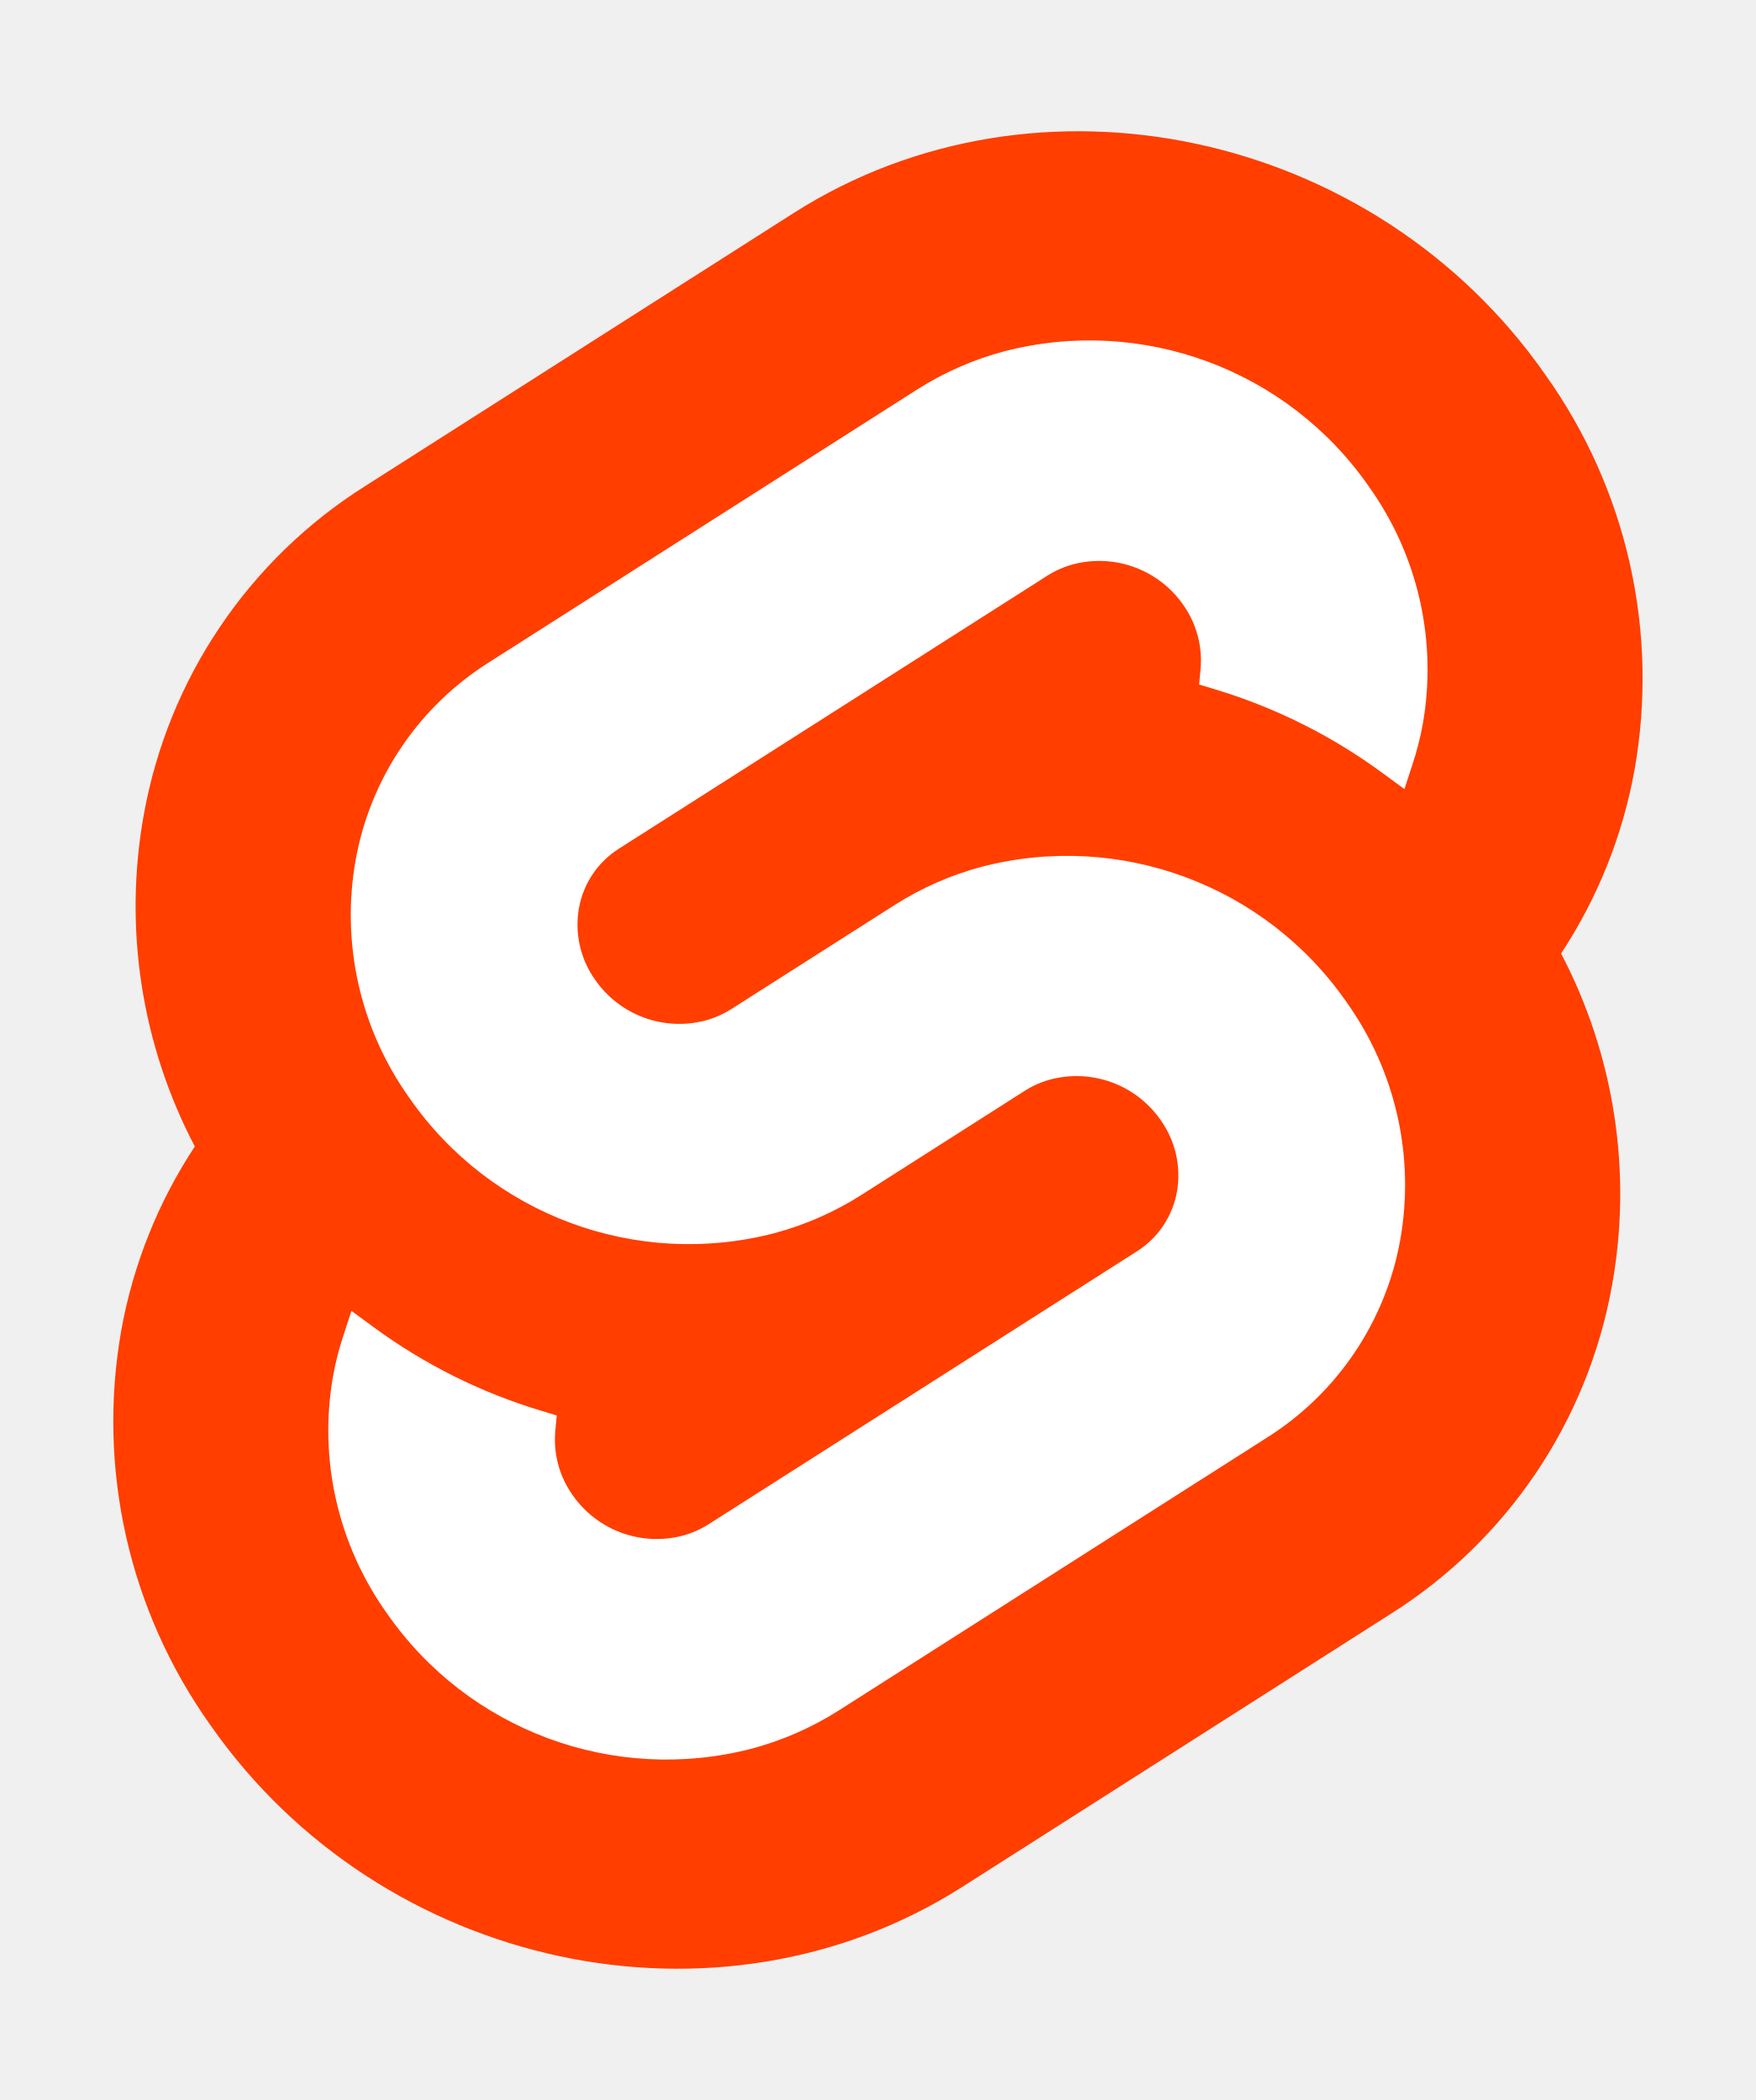
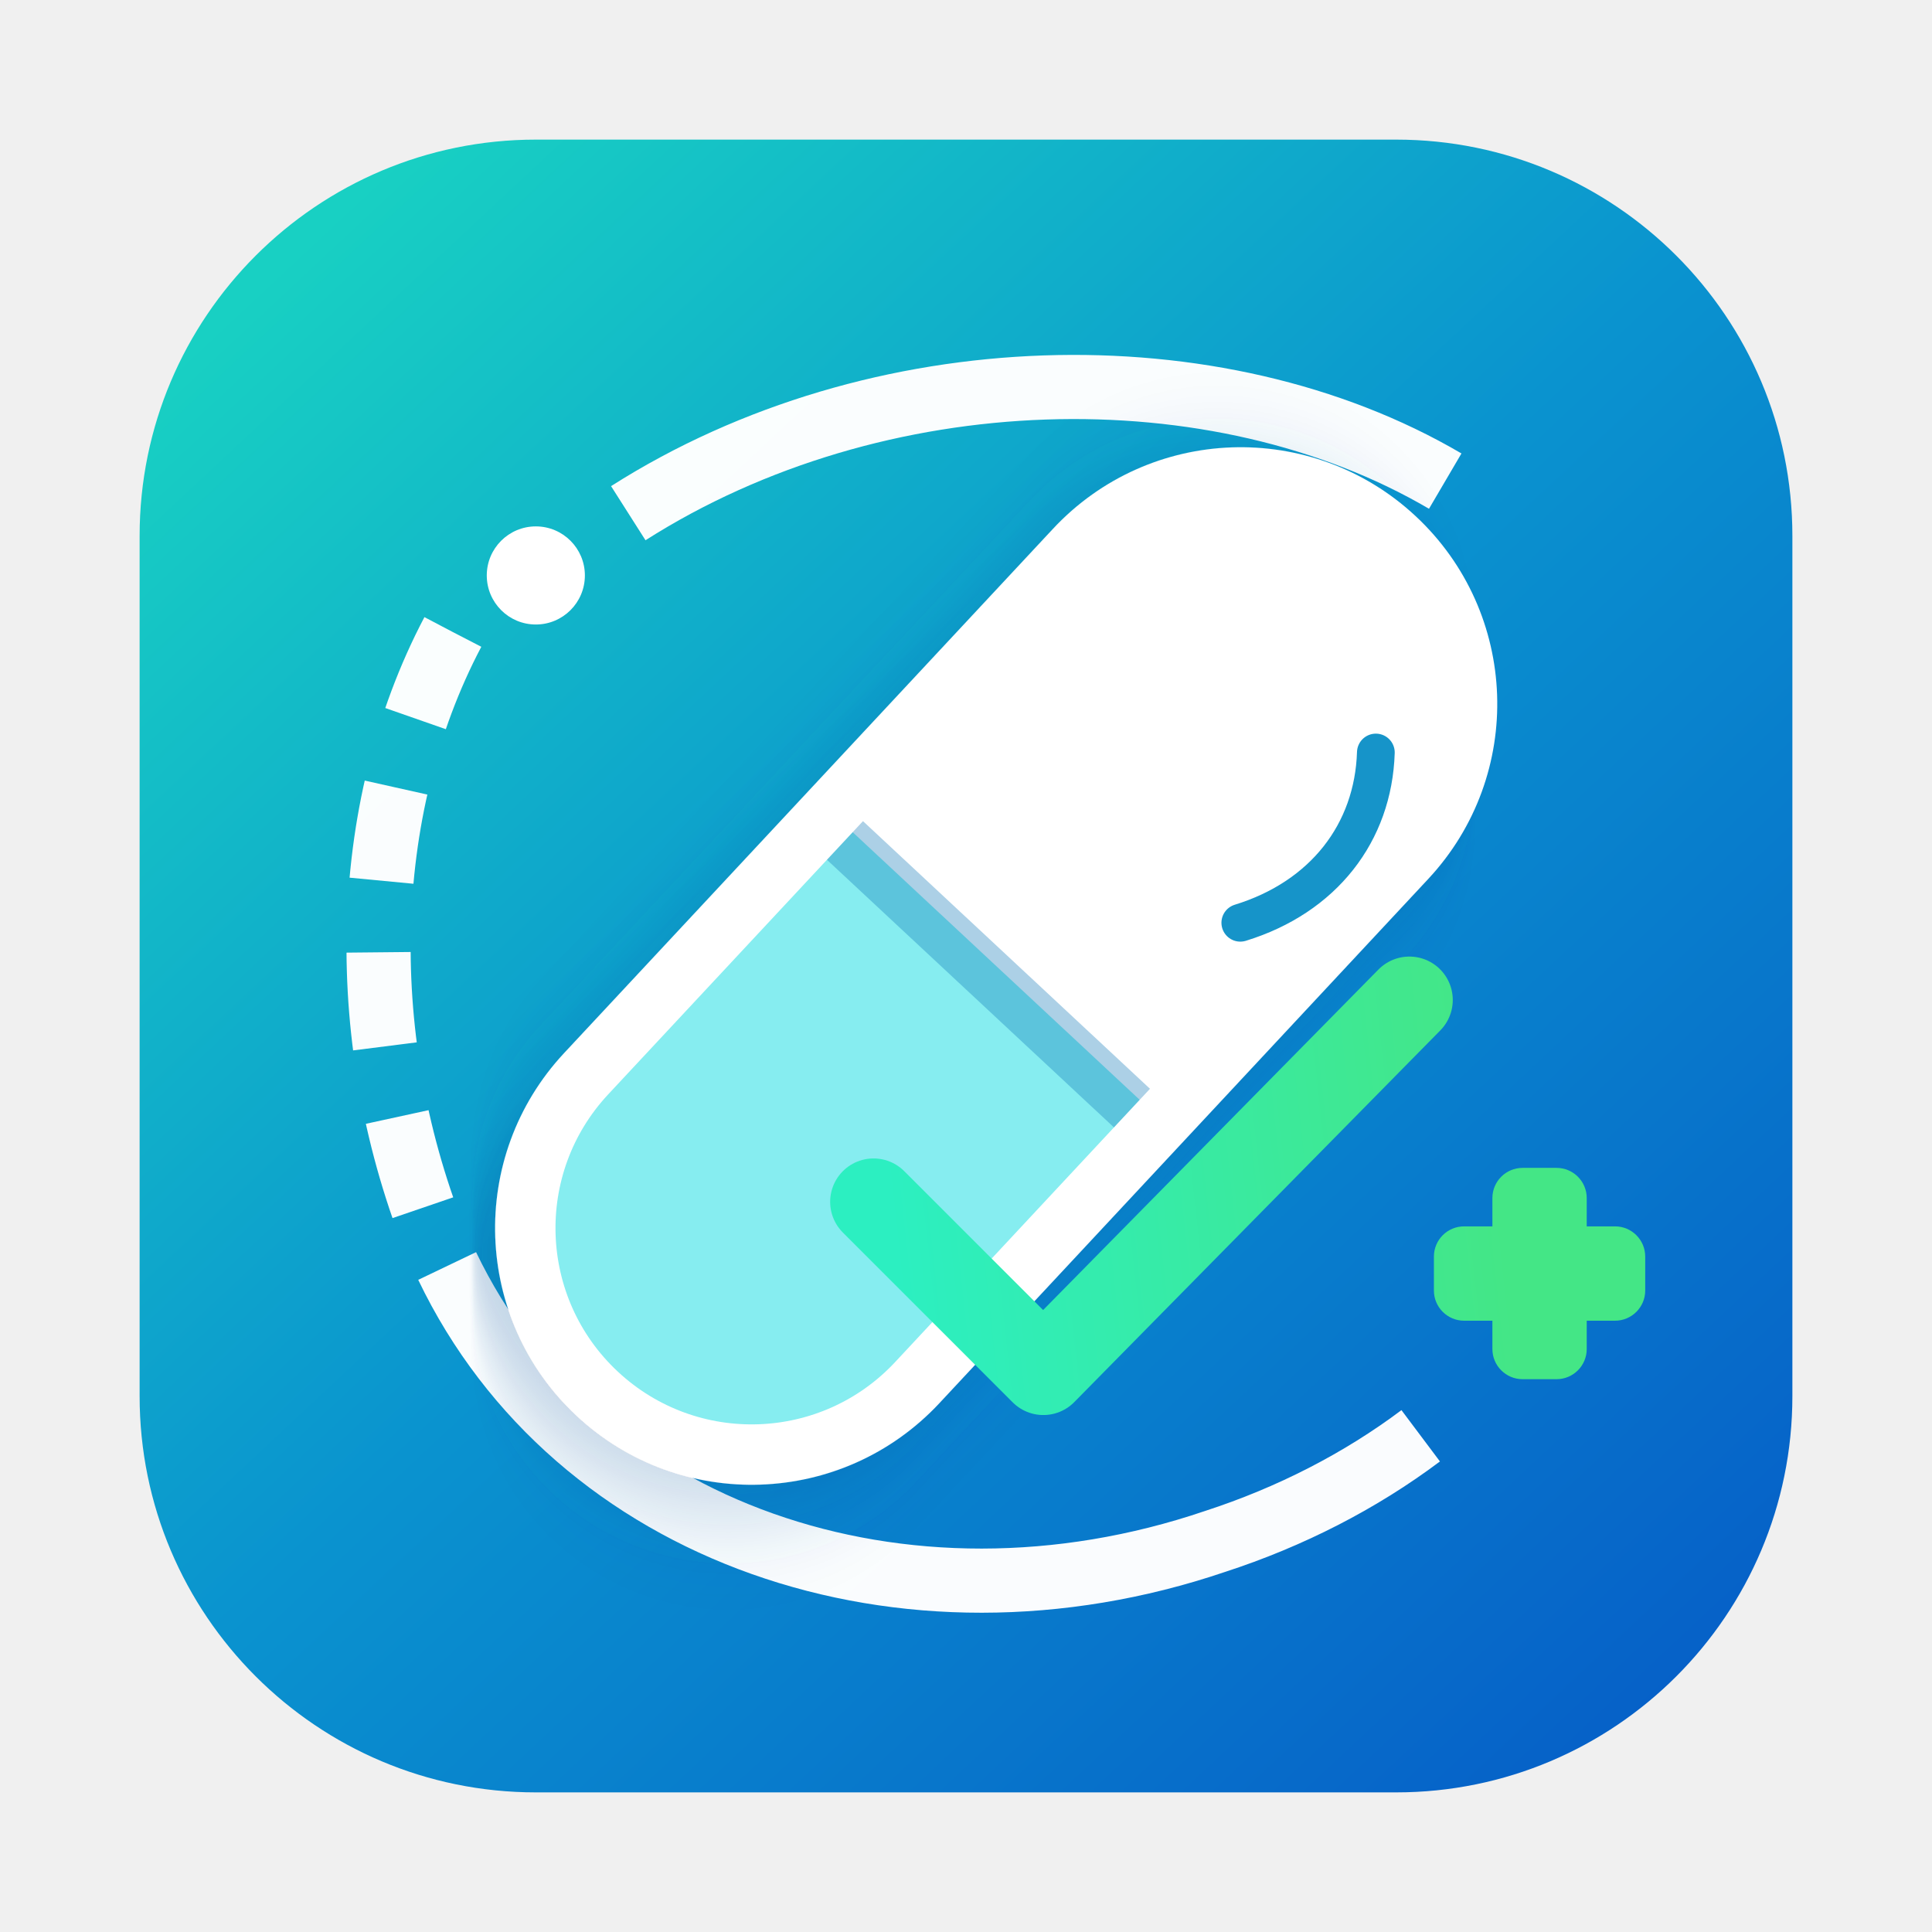
- <svg xmlns="http://www.w3.org/2000/svg" width="107" height="128" viewBox="0 0 107 128">
-   <path d="M94.157 22.819c-10.4-14.885-30.94-19.297-45.792-9.835L22.282 29.608A29.92 29.92 0 0 0 8.764 49.65a31.5 31.5 0 0 0 3.108 20.231 30 30 0 0 0-4.477 11.183 31.9 31.9 0 0 0 5.448 24.116c10.402 14.887 30.942 19.297 45.791 9.835l26.083-16.624A29.92 29.92 0 0 0 98.235 78.35a31.53 31.53 0 0 0-3.105-20.232 30 30 0 0 0 4.474-11.182 31.88 31.88 0 0 0-5.447-24.116" style="fill:#ff3e00" />
-   <path d="M45.817 106.582a20.72 20.72 0 0 1-22.237-8.243 19.17 19.17 0 0 1-3.277-14.503 18 18 0 0 1 .624-2.435l.49-1.498 1.337.981a33.6 33.6 0 0 0 10.203 5.098l.97.294-.09.968a5.85 5.85 0 0 0 1.052 3.878 6.24 6.24 0 0 0 6.695 2.485 5.8 5.8 0 0 0 1.603-.704L69.27 76.28a5.43 5.43 0 0 0 2.45-3.631 5.8 5.8 0 0 0-.987-4.371 6.24 6.24 0 0 0-6.698-2.487 5.7 5.7 0 0 0-1.6.704l-9.953 6.345a19 19 0 0 1-5.296 2.326 20.72 20.72 0 0 1-22.237-8.243 19.17 19.17 0 0 1-3.277-14.502 17.99 17.99 0 0 1 8.13-12.052l26.081-16.623a19 19 0 0 1 5.3-2.329 20.72 20.72 0 0 1 22.237 8.243 19.17 19.17 0 0 1 3.277 14.503 18 18 0 0 1-.624 2.435l-.49 1.498-1.337-.98a33.6 33.6 0 0 0-10.203-5.1l-.97-.294.09-.968a5.86 5.86 0 0 0-1.052-3.878 6.24 6.24 0 0 0-6.696-2.485 5.8 5.8 0 0 0-1.602.704L37.73 51.72a5.42 5.42 0 0 0-2.449 3.63 5.79 5.79 0 0 0 .986 4.372 6.24 6.24 0 0 0 6.698 2.486 5.8 5.8 0 0 0 1.602-.704l9.952-6.342a19 19 0 0 1 5.295-2.328 20.72 20.72 0 0 1 22.237 8.242 19.17 19.17 0 0 1 3.277 14.503 18 18 0 0 1-8.13 12.053l-26.081 16.622a19 19 0 0 1-5.3 2.328" style="fill:#fff" />
+ <svg xmlns="http://www.w3.org/2000/svg" width="512" height="512" viewBox="0 0 1024 1024" role="img" aria-labelledby="title desc">
+   <defs>
+     <linearGradient id="icon-bg" x1="160" y1="130" x2="880" y2="900" gradientUnits="userSpaceOnUse">
+       <stop offset="0" stop-color="#18d0c3" />
+       <stop offset="0.48" stop-color="#0a93cf" />
+       <stop offset="1" stop-color="#0661c8" />
+     </linearGradient>
+     <linearGradient id="capsule-aqua" x1="315" y1="395" x2="660" y2="720" gradientUnits="userSpaceOnUse">
+       <stop offset="0" stop-color="#86edf0" />
+       <stop offset="1" stop-color="#34bdd6" />
+     </linearGradient>
+     <linearGradient id="check-plus" x1="470" y1="625" x2="790" y2="590" gradientUnits="userSpaceOnUse">
+       <stop offset="0" stop-color="#2cefc1" />
+       <stop offset="1" stop-color="#44e686" />
+     </linearGradient>
+     <linearGradient id="pill-white" x1="410" y1="230" x2="720" y2="540" gradientUnits="userSpaceOnUse">
+       <stop offset="0" stop-color="#ffffff" />
+       <stop offset="0.78" stop-color="#f8fbff" />
+       <stop offset="1" stop-color="#e7eef7" />
+     </linearGradient>
+     <filter id="soft-shadow" x="-20%" y="-20%" width="140%" height="140%">
+       <feDropShadow dx="0" dy="18" stdDeviation="18" flood-color="#004b96" flood-opacity="0.22" />
+     </filter>
+     <clipPath id="capsule-clip">
+       <rect x="-120" y="-310" width="240" height="620" rx="120" />
+     </clipPath>
+   </defs>
+   <rect x="74" y="74" width="876" height="876" rx="210" fill="url(#icon-bg)" />
+   <path d="M333 272 C465 188 645 184 766 255" fill="none" stroke="#ffffff" stroke-width="34" stroke-linecap="butt" opacity="0.98" />
+   <path d="M240 335 C190 430 188 553 232 661" fill="none" stroke="#ffffff" stroke-width="34" stroke-linecap="butt" stroke-dasharray="50 38" opacity="0.98" />
+   <path d="M237 671 C305 813 479 873 644 817 C684 804 721 785 753 761" fill="none" stroke="#ffffff" stroke-width="34" stroke-linecap="butt" opacity="0.98" />
+   <circle cx="284" cy="305" r="26" fill="#ffffff" />
+   <g transform="translate(528 512) rotate(43)" filter="url(#soft-shadow)">
+     <g clip-path="url(#capsule-clip)">
+       <rect x="-120" y="-310" width="240" height="620" rx="120" fill="url(#pill-white)" />
+       <rect x="-120" y="0" width="240" height="310" fill="url(#capsule-aqua)" />
+       <rect x="-120" y="-8" width="240" height="28" fill="#0b75b7" opacity="0.34" />
+     </g>
+     <rect x="-120" y="-310" width="240" height="620" rx="120" fill="none" stroke="#ffffff" stroke-width="32" />
+     <path d="M70 -220 C98 -188 102 -145 79 -105" fill="none" stroke="#0c8fc6" stroke-width="20" stroke-linecap="round" opacity="0.95" />
+   </g>
+   <path d="M463 637 L553 727 L747 530" fill="none" stroke="url(#check-plus)" stroke-width="46" stroke-linecap="round" stroke-linejoin="round" />
+   <g fill="url(#check-plus)">
+     <rect x="760" y="650" width="112" height="50" rx="16" />
+     <rect x="791" y="619" width="50" height="112" rx="16" />
+   </g>
</svg>
